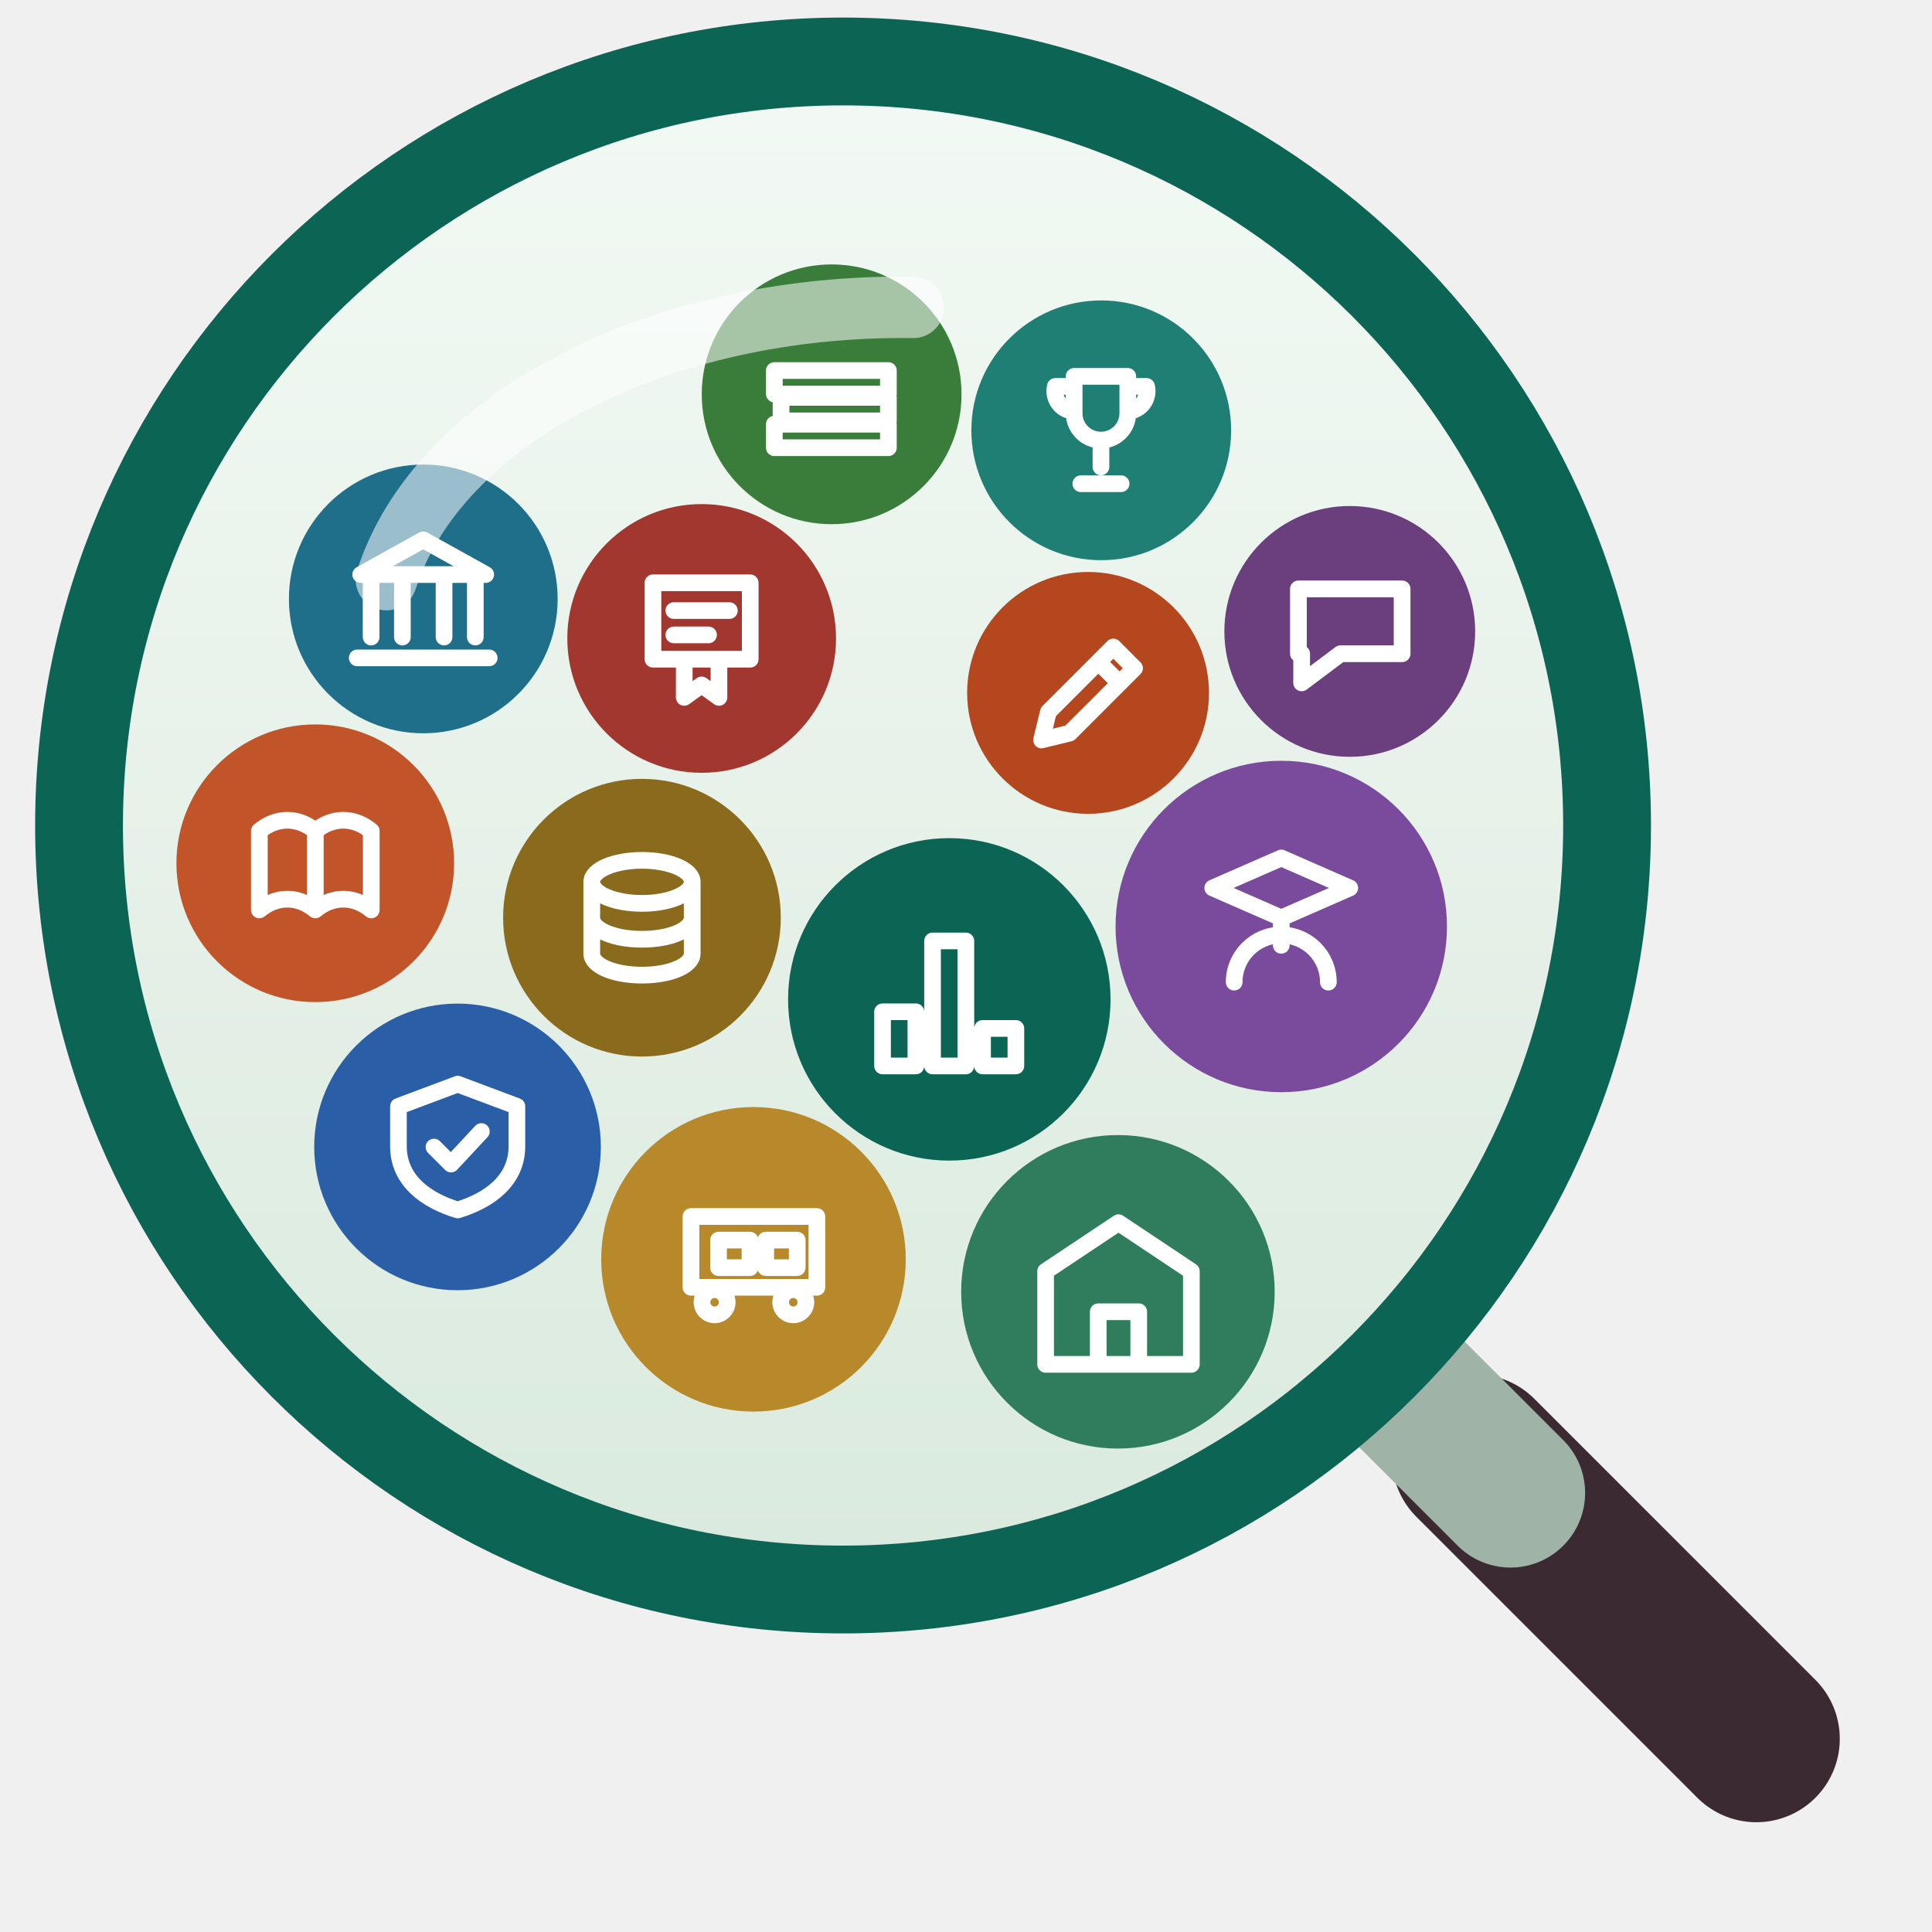
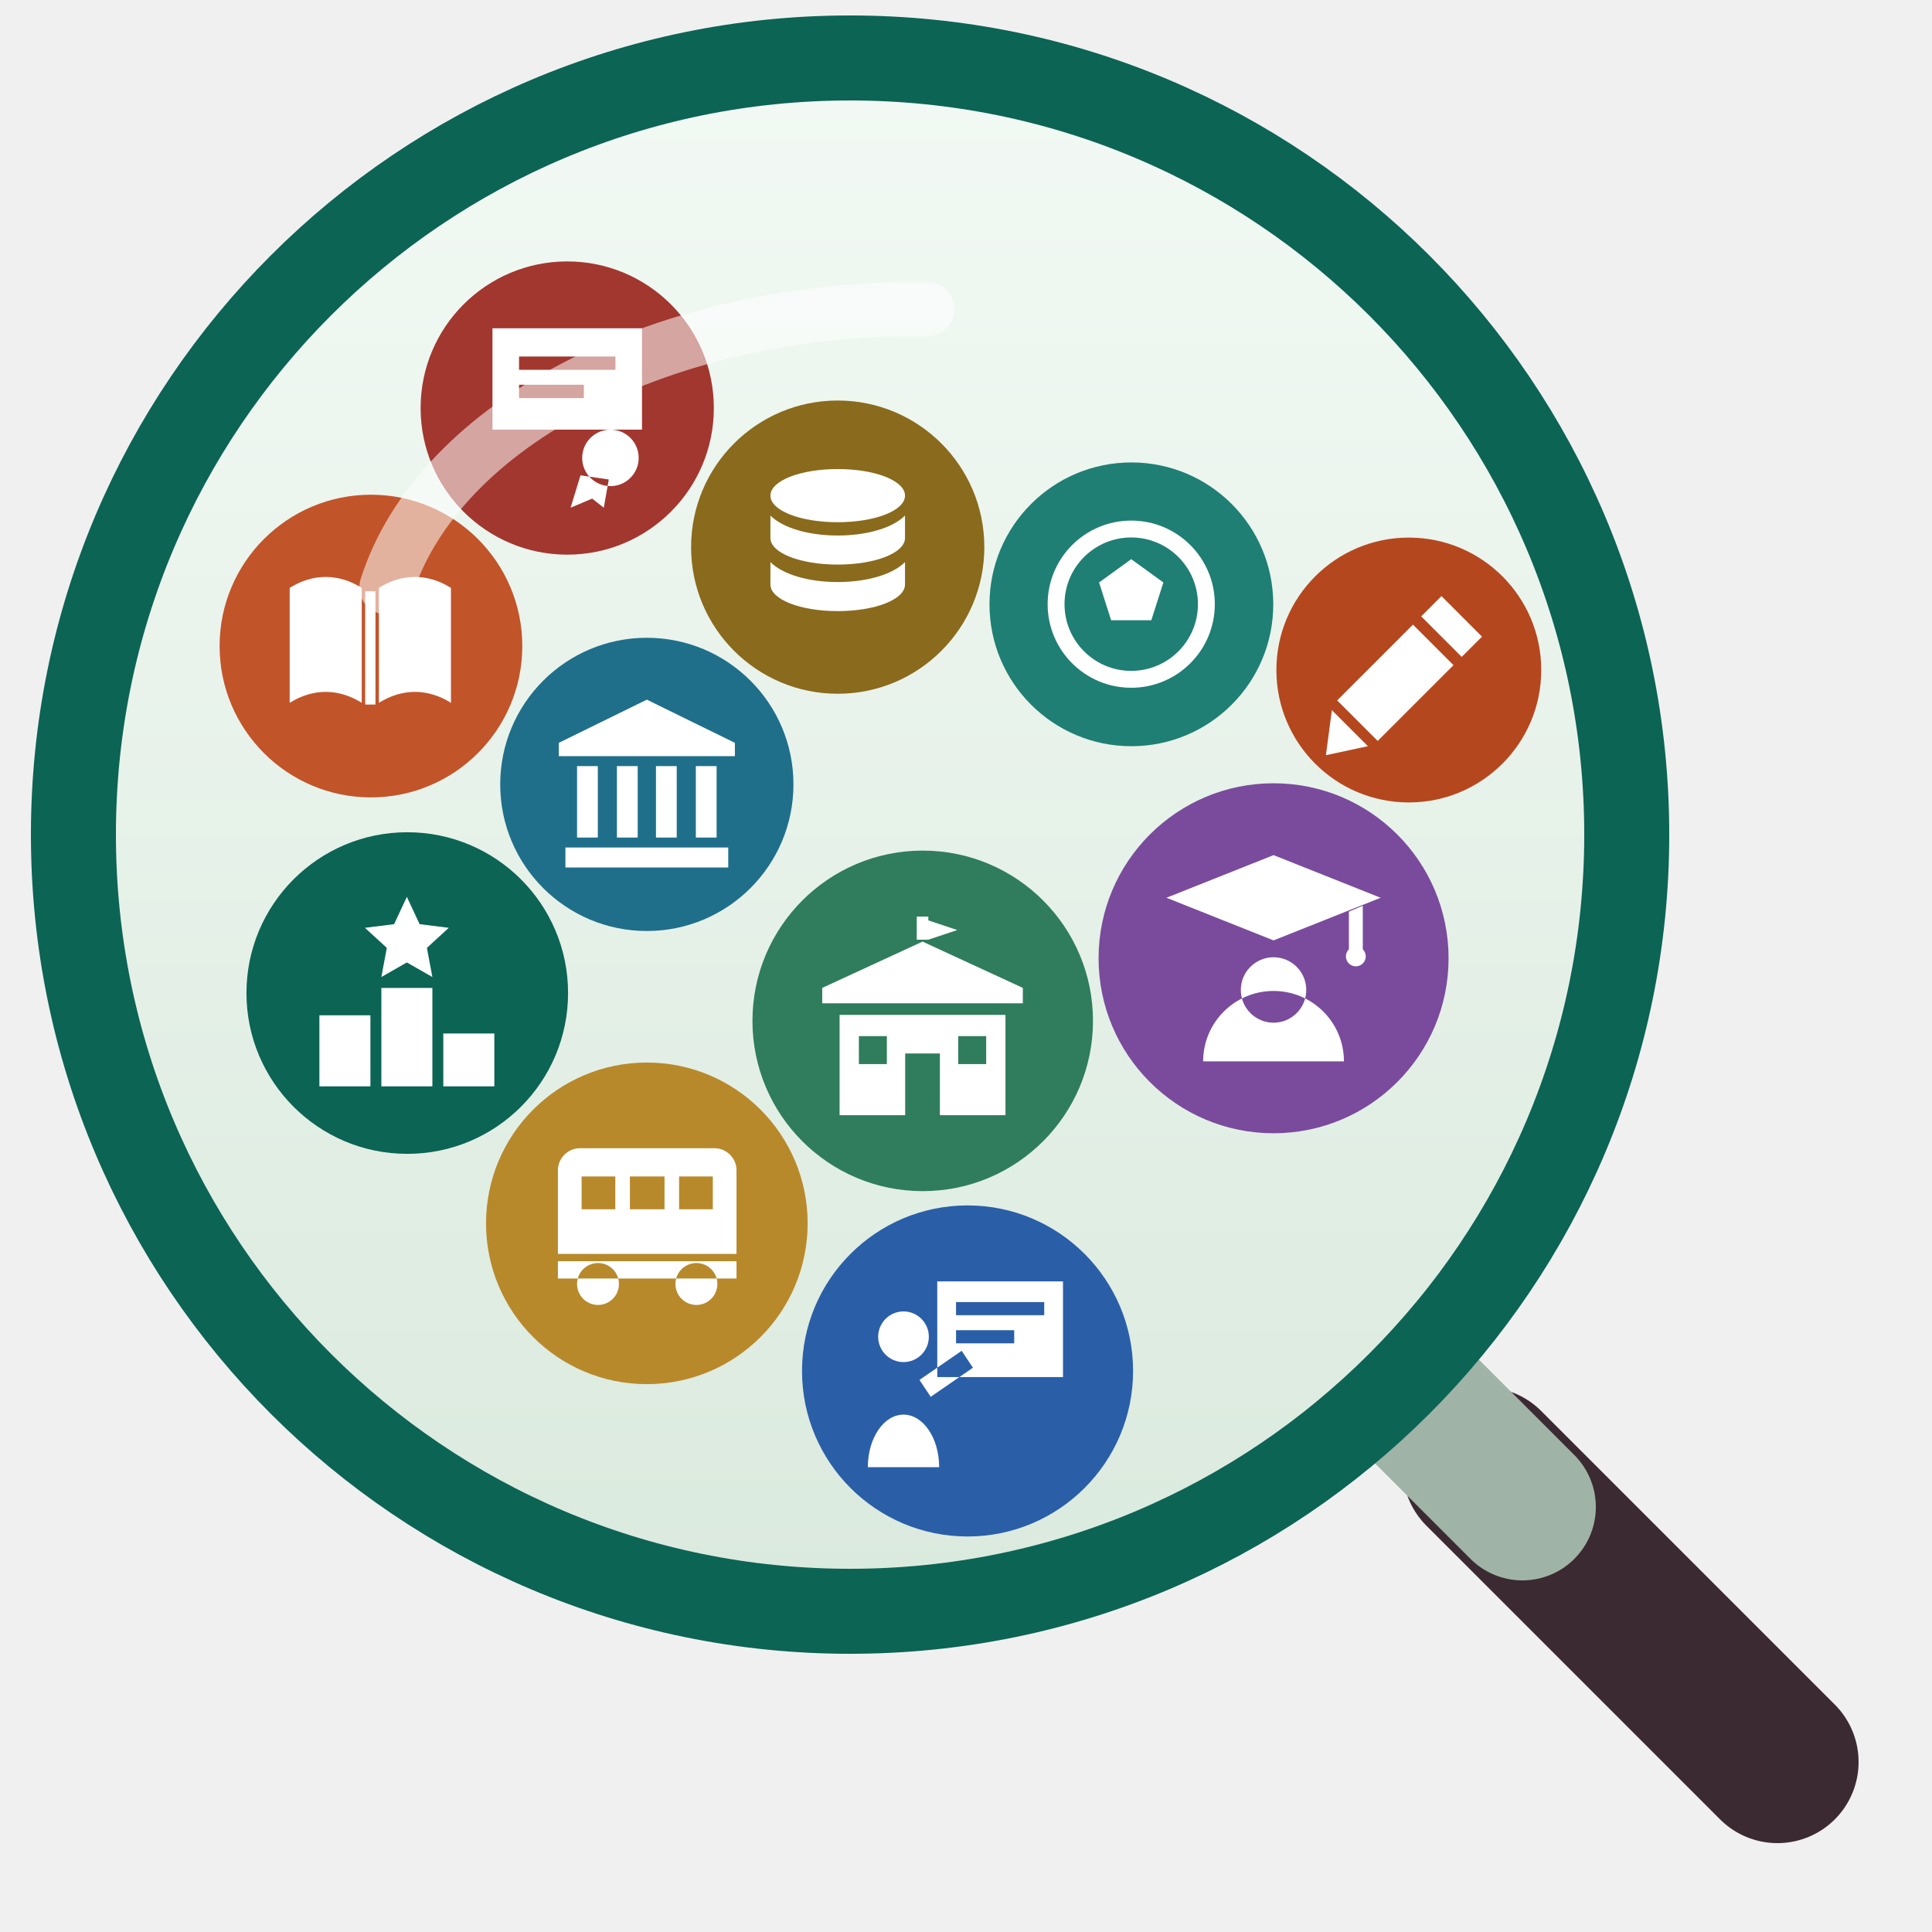
- <svg xmlns="http://www.w3.org/2000/svg" viewBox="0 0 220 220" width="220" height="220" role="img" aria-label="Dubai Schools">
+ <svg xmlns="http://www.w3.org/2000/svg" viewBox="0 0 250 250" width="250" height="250" role="img" aria-label="Dubai Schools">
  <defs>
    <clipPath id="lensClip">
-       <circle cx="96" cy="94" r="82" />
+       <circle cx="110" cy="108" r="95" />
    </clipPath>
    <linearGradient id="glass" x1="0" y1="0" x2="0" y2="1">
      <stop offset="0" stop-color="#f2f9f4" />
      <stop offset="1" stop-color="#dbeade" />
    </linearGradient>
  </defs>
-   <path d="M168 166 L200 198" stroke="#3c2a33" stroke-width="19" stroke-linecap="round" fill="none" />
-   <path d="M155 153 L172 170" stroke="#9fb4a6" stroke-width="17" stroke-linecap="round" fill="none" />
-   <circle cx="96" cy="94" r="82" fill="url(#glass)" />
+   <path d="M192 190 L230 228" stroke="#3c2a33" stroke-width="21" stroke-linecap="round" fill="none" />
+   <path d="M178 176 L197 195" stroke="#9fb4a6" stroke-width="19" stroke-linecap="round" fill="none" />
+   <circle cx="110" cy="108" r="95" fill="url(#glass)" />
  <g clip-path="url(#lensClip)">
    <g class="bub" style="--i:0">
-       <circle cx="145.9" cy="105.5" r="18.87" fill="#7a4b9c" />
-       <g transform="translate(134.2 93.8) scale(0.975)" fill="none" stroke="#fff" stroke-width="1.95" stroke-linecap="round" stroke-linejoin="round">
-         <path d="M4 7.5 12 4l8 3.5-8 3.5z M12 11v3.2 M6.5 18.5a5.5 5.5 0 0 1 11 0" />
+       <circle cx="164.8" cy="124.0" r="22.644" fill="#7a4b9c" />
+       <g transform="translate(149.4 108.6) scale(1.283)">
+         <path d="M12 1.6 22.8 5.9 12 10.2 1.2 5.9zM21 6.7v4.4a1 1 0 1 1-1.4 0V7.3zM12 11.9a3.3 3.3 0 1 0 0 6.6 3.3 3.3 0 0 0 0-6.6zM4.9 22.4a7.1 7.1 0 0 1 14.2 0z" fill="#fff" fill-rule="evenodd" />
      </g>
    </g>
    <g class="bub" style="--i:1">
-       <circle cx="108.1" cy="113.8" r="18.36" fill="#0c6455" />
-       <g transform="translate(96.7 102.4) scale(0.949)" fill="none" stroke="#fff" stroke-width="2.00" stroke-linecap="round" stroke-linejoin="round">
-         <path d="M4 20v-6.5h4V20z M10 20V5h4v15z M16 20v-4.5h4V20z" />
+       <circle cx="119.4" cy="132.1" r="22.032" fill="#2f7d5c" />
+       <g transform="translate(104.4 117.1) scale(1.248)">
+         <path d="M11.4 1.2h1.2v2.4h-1.2z M12.6 1.6l3 1-3 1zM12 3.8 22.4 8.6v1.6H1.6V8.6zM3.4 11.4h17.2V21.8H3.4zM10.2 15.4h3.6v6.4h-3.6zM5.4 13.6h2.9v2.9H5.4z M15.7 13.6h2.9v2.9h-2.9z" fill="#fff" fill-rule="evenodd" />
      </g>
    </g>
    <g class="bub" style="--i:2">
-       <circle cx="127.3" cy="147.1" r="17.85" fill="#2f7d5c" />
-       <g transform="translate(116.3 136.0) scale(0.922)" fill="none" stroke="#fff" stroke-width="2.06" stroke-linecap="round" stroke-linejoin="round">
-         <path d="M12 3.5 21 9.5V21H3V9.5z M9.5 21v-6.5h5V21" />
+       <circle cx="125.2" cy="177.4" r="21.42" fill="#2a5fa8" />
+       <g transform="translate(110.6 162.9) scale(1.214)">
+         <path d="M8.8 2.4h13.4v10.2H8.8z M10.8 4.6h9.4V6h-9.4z M10.8 7.6h6.2V9h-6.2zM5.2 5.6a2.7 2.7 0 1 0 0 5.4 2.7 2.7 0 0 0 0-5.4zM1.4 22.2c0-3.1 1.7-5.6 3.8-5.6s3.8 2.5 3.8 5.6zM6.9 12.9 11.4 9.8l1.2 1.8-4.5 3.1z" fill="#fff" fill-rule="evenodd" />
      </g>
    </g>
    <g class="bub" style="--i:3">
-       <circle cx="85.8" cy="143.4" r="17.34" fill="#b8892b" />
-       <g transform="translate(75.1 132.7) scale(0.896)" fill="none" stroke="#fff" stroke-width="2.12" stroke-linecap="round" stroke-linejoin="round">
-         <path d="M4 6.5h16v9H4z M4 15.5h16 M7.5 9.5h4v3.5h-4z M13.5 9.5h4v3.5h-4z M7 19a1.6 1.6 0 1 1 0-3.2 1.6 1.6 0 0 1 0 3.2z M17 19a1.6 1.6 0 1 1 0-3.2 1.6 1.6 0 0 1 0 3.2z" />
+       <circle cx="83.7" cy="158.3" r="20.808" fill="#b8892b" />
+       <g transform="translate(69.6 144.1) scale(1.179)">
+         <path d="M2.2 6.2c0-1.3 1.1-2.4 2.4-2.4h14.8c1.3 0 2.4 1.1 2.4 2.4v9.2H2.2zM4.8 6.9h3.7v3.6H4.8z M10.1 6.9h3.8v3.6h-3.8z M15.5 6.9h3.7v3.6h-3.7zM2.2 16.2h19.6v1.9H2.2zM6.6 16.4a2.3 2.3 0 1 0 0 4.6 2.3 2.3 0 0 0 0-4.6zM17.4 16.4a2.3 2.3 0 1 0 0 4.6 2.3 2.3 0 0 0 0-4.6z" fill="#fff" fill-rule="evenodd" />
      </g>
    </g>
    <g class="bub" style="--i:4">
-       <circle cx="52.1" cy="130.6" r="16.32" fill="#2a5fa8" />
-       <g transform="translate(42.0 120.5) scale(0.843)" fill="none" stroke="#fff" stroke-width="2.25" stroke-linecap="round" stroke-linejoin="round">
-         <path d="M12 3.5 20 6.5v5.4c0 4.6-3.7 7.3-8 8.6-4.3-1.3-8-4-8-8.6V6.5z M8.8 12l2.3 2.3 4.1-4.4" />
+       <circle cx="52.7" cy="128.5" r="20.808" fill="#0c6455" />
+       <g transform="translate(38.5 114.4) scale(1.179)">
+         <path d="M12 1.4l1.4 3 3.2.4-2.4 2.2.6 3.2-2.8-1.6-2.8 1.6.6-3.2L7.4 4.8l3.2-.4zM9.2 11.4h5.6v10.8H9.2zM2.4 14.4H8v7.8H2.4zM16 16.4h5.6v5.8H16z" fill="#fff" fill-rule="evenodd" />
      </g>
    </g>
    <g class="bub" style="--i:5">
-       <circle cx="35.9" cy="98.3" r="15.81" fill="#c2542a" />
-       <g transform="translate(26.1 88.5) scale(0.817)" fill="none" stroke="#fff" stroke-width="2.33" stroke-linecap="round" stroke-linejoin="round">
-         <path d="M12 7.5c-2.4-2-5.4-2-7.8 0v11c2.4-2 5.4-2 7.8 0 2.4-2 5.4-2 7.8 0v-11c-2.4-2-5.4-2-7.8 0z M12 7.5v11" />
+       <circle cx="48.0" cy="83.6" r="19.584" fill="#c2542a" />
+       <g transform="translate(34.6 70.3) scale(1.110)">
+         <path d="M2.6 5.2c2.7-1.7 5.7-1.7 8.4 0v13.4c-2.7-1.7-5.7-1.7-8.4 0zM13 5.2c2.7-1.7 5.7-1.7 8.4 0v13.4c-2.7-1.7-5.7-1.7-8.4 0zM11.4 5.6h1.2v13.2h-1.2z" fill="#fff" fill-rule="evenodd" />
      </g>
    </g>
    <g class="bub" style="--i:6">
-       <circle cx="73.1" cy="104.5" r="15.81" fill="#8a6a1c" />
-       <g transform="translate(63.3 94.7) scale(0.817)" fill="none" stroke="#fff" stroke-width="2.33" stroke-linecap="round" stroke-linejoin="round">
-         <path d="M5 7a7 3 0 1 0 14 0A7 3 0 0 0 5 7z M5 7v5c0 1.7 3.1 3 7 3s7-1.3 7-3V7 M5 12v5c0 1.7 3.1 3 7 3s7-1.3 7-3v-5" />
+       <circle cx="83.7" cy="101.5" r="18.972" fill="#1f6f8b" />
+       <g transform="translate(70.8 88.6) scale(1.075)">
+         <path d="M12 1.8 22.6 7v1.6H1.4V7zM3.6 9.8h2.5v8.6H3.6z M8.4 9.8h2.5v8.6H8.4z M13.1 9.8h2.5v8.6h-2.5z M17.9 9.8h2.5v8.6h-2.5zM2.2 19.6h19.6v2.4H2.2z" fill="#fff" fill-rule="evenodd" />
      </g>
    </g>
    <g class="bub" style="--i:7">
-       <circle cx="48.2" cy="68.2" r="15.3" fill="#1f6f8b" />
-       <g transform="translate(38.7 58.7) scale(0.791)" fill="none" stroke="#fff" stroke-width="2.40" stroke-linecap="round" stroke-linejoin="round">
-         <path d="M12 3.5 21 8.5H3z M4.5 8.5v9 M9 8.5v9 M15 8.5v9 M19.5 8.5v9 M2.5 20.5h19" />
+       <circle cx="73.4" cy="52.8" r="18.972" fill="#a2372f" />
+       <g transform="translate(60.5 39.9) scale(1.075)">
+         <path d="M3 2.4h18v12.2H3z M6.2 5.8h11.6v1.6H6.2z M6.2 9.2h7.8v1.6H6.2zM17.2 14.6a3.4 3.4 0 1 0 0 6.8 3.4 3.4 0 0 0 0-6.8zM13.6 20.1 12.4 24l2.6-1.1 1.4 1.1.6-3.4z" fill="#fff" fill-rule="evenodd" />
      </g>
    </g>
    <g class="bub" style="--i:8">
-       <circle cx="79.9" cy="72.7" r="15.3" fill="#a2372f" />
-       <g transform="translate(70.4 63.2) scale(0.791)" fill="none" stroke="#fff" stroke-width="2.40" stroke-linecap="round" stroke-linejoin="round">
-         <path d="M5 4h14v11H5z M8 8h8 M8 11.5h5 M9.5 15v5.5l2.5-1.8 2.5 1.8V15" />
+       <circle cx="108.4" cy="70.8" r="18.972" fill="#8a6a1c" />
+       <g transform="translate(95.5 57.9) scale(1.075)">
+         <path d="M12 2.6c4.5 0 8.1 1.4 8.1 3.2S16.5 9 12 9 3.9 7.6 3.9 5.8 7.5 2.6 12 2.6zM3.9 8.2C5.4 9.7 8.5 10.6 12 10.6s6.6-.9 8.1-2.4v2.7c0 1.8-3.6 3.2-8.1 3.2s-8.1-1.4-8.1-3.2zM3.9 13.8c1.5 1.5 4.6 2.4 8.1 2.4s6.6-.9 8.1-2.4v2.7c0 1.8-3.6 3.2-8.1 3.2s-8.1-1.4-8.1-3.2z" fill="#fff" fill-rule="evenodd" />
      </g>
    </g>
    <g class="bub" style="--i:9">
-       <circle cx="94.7" cy="44.9" r="14.79" fill="#3a7d3a" />
-       <g transform="translate(85.5 35.7) scale(0.764)" fill="none" stroke="#fff" stroke-width="2.49" stroke-linecap="round" stroke-linejoin="round">
-         <path d="M3.5 16.5h17v3.5h-17z M4.5 12.5h16v3.5h-16z M3.5 8.5h17V12h-17z" />
+       <circle cx="146.4" cy="78.2" r="18.36" fill="#1f7f74" />
+       <g transform="translate(133.9 65.7) scale(1.040)">
+         <path d="M12 1.6a10.4 10.4 0 1 0 0 20.8 10.4 10.4 0 0 0 0-20.8zm0 2.1a8.3 8.3 0 1 1 0 16.6 8.3 8.3 0 0 1 0-16.6zM12 6.4 16 9.3l-1.5 4.7h-5L8 9.3z" fill="#fff" fill-rule="evenodd" />
      </g>
    </g>
    <g class="bub" style="--i:10">
-       <circle cx="125.4" cy="49.0" r="14.79" fill="#1f7f74" />
-       <g transform="translate(116.2 39.8) scale(0.764)" fill="none" stroke="#fff" stroke-width="2.49" stroke-linecap="round" stroke-linejoin="round">
-         <path d="M8 4h8v5.5a4 4 0 0 1-8 0z M8 5.5H5.2A3 3 0 0 0 8 9.2 M16 5.5h2.8A3 3 0 0 1 16 9.2 M12 13.5v4 M9 20h6" />
-       </g>
-     </g>
-     <g class="bub" style="--i:11">
-       <circle cx="153.7" cy="71.9" r="14.28" fill="#6b3f7d" />
-       <g transform="translate(144.9 63.0) scale(0.738)" fill="none" stroke="#fff" stroke-width="2.58" stroke-linecap="round" stroke-linejoin="round">
-         <path d="M4 5.5h16v10h-9.5L4.5 20v-4.5H4z" />
-       </g>
-     </g>
-     <g class="bub" style="--i:12">
-       <circle cx="123.9" cy="78.9" r="13.77" fill="#b5471f" />
-       <g transform="translate(115.4 70.4) scale(0.711)" fill="none" stroke="#fff" stroke-width="2.67" stroke-linecap="round" stroke-linejoin="round">
-         <path d="M4.5 19.5 5.6 15 16 4.6l3.4 3.4L9 18.4z M13.6 7 17 10.4" />
+       <circle cx="182.3" cy="86.7" r="17.136" fill="#b5471f" />
+       <g transform="translate(170.6 75.0) scale(0.971)">
+         <path d="M16.4 2.2 21.8 7.6l-2.7 2.7-5.4-5.4zM12.6 6 18 11.4 7.9 21.5 2.5 16.1zM1.8 17.4 6.6 22.2 1 23.4z" fill="#fff" fill-rule="evenodd" />
      </g>
    </g>
  </g>
-   <circle cx="96" cy="94" r="87" fill="none" stroke="#0c6455" stroke-width="10" />
-   <path d="M44 66a60 39 0 0 1 60-31" stroke="#ffffff" stroke-width="7" stroke-linecap="round" fill="none" opacity=".55" />
+   <circle cx="110" cy="108" r="100.5" fill="none" stroke="#0c6455" stroke-width="11" />
+   <path d="M50 76a70 45 0 0 1 70-36" stroke="#ffffff" stroke-width="7" stroke-linecap="round" fill="none" opacity=".55" />
</svg>
